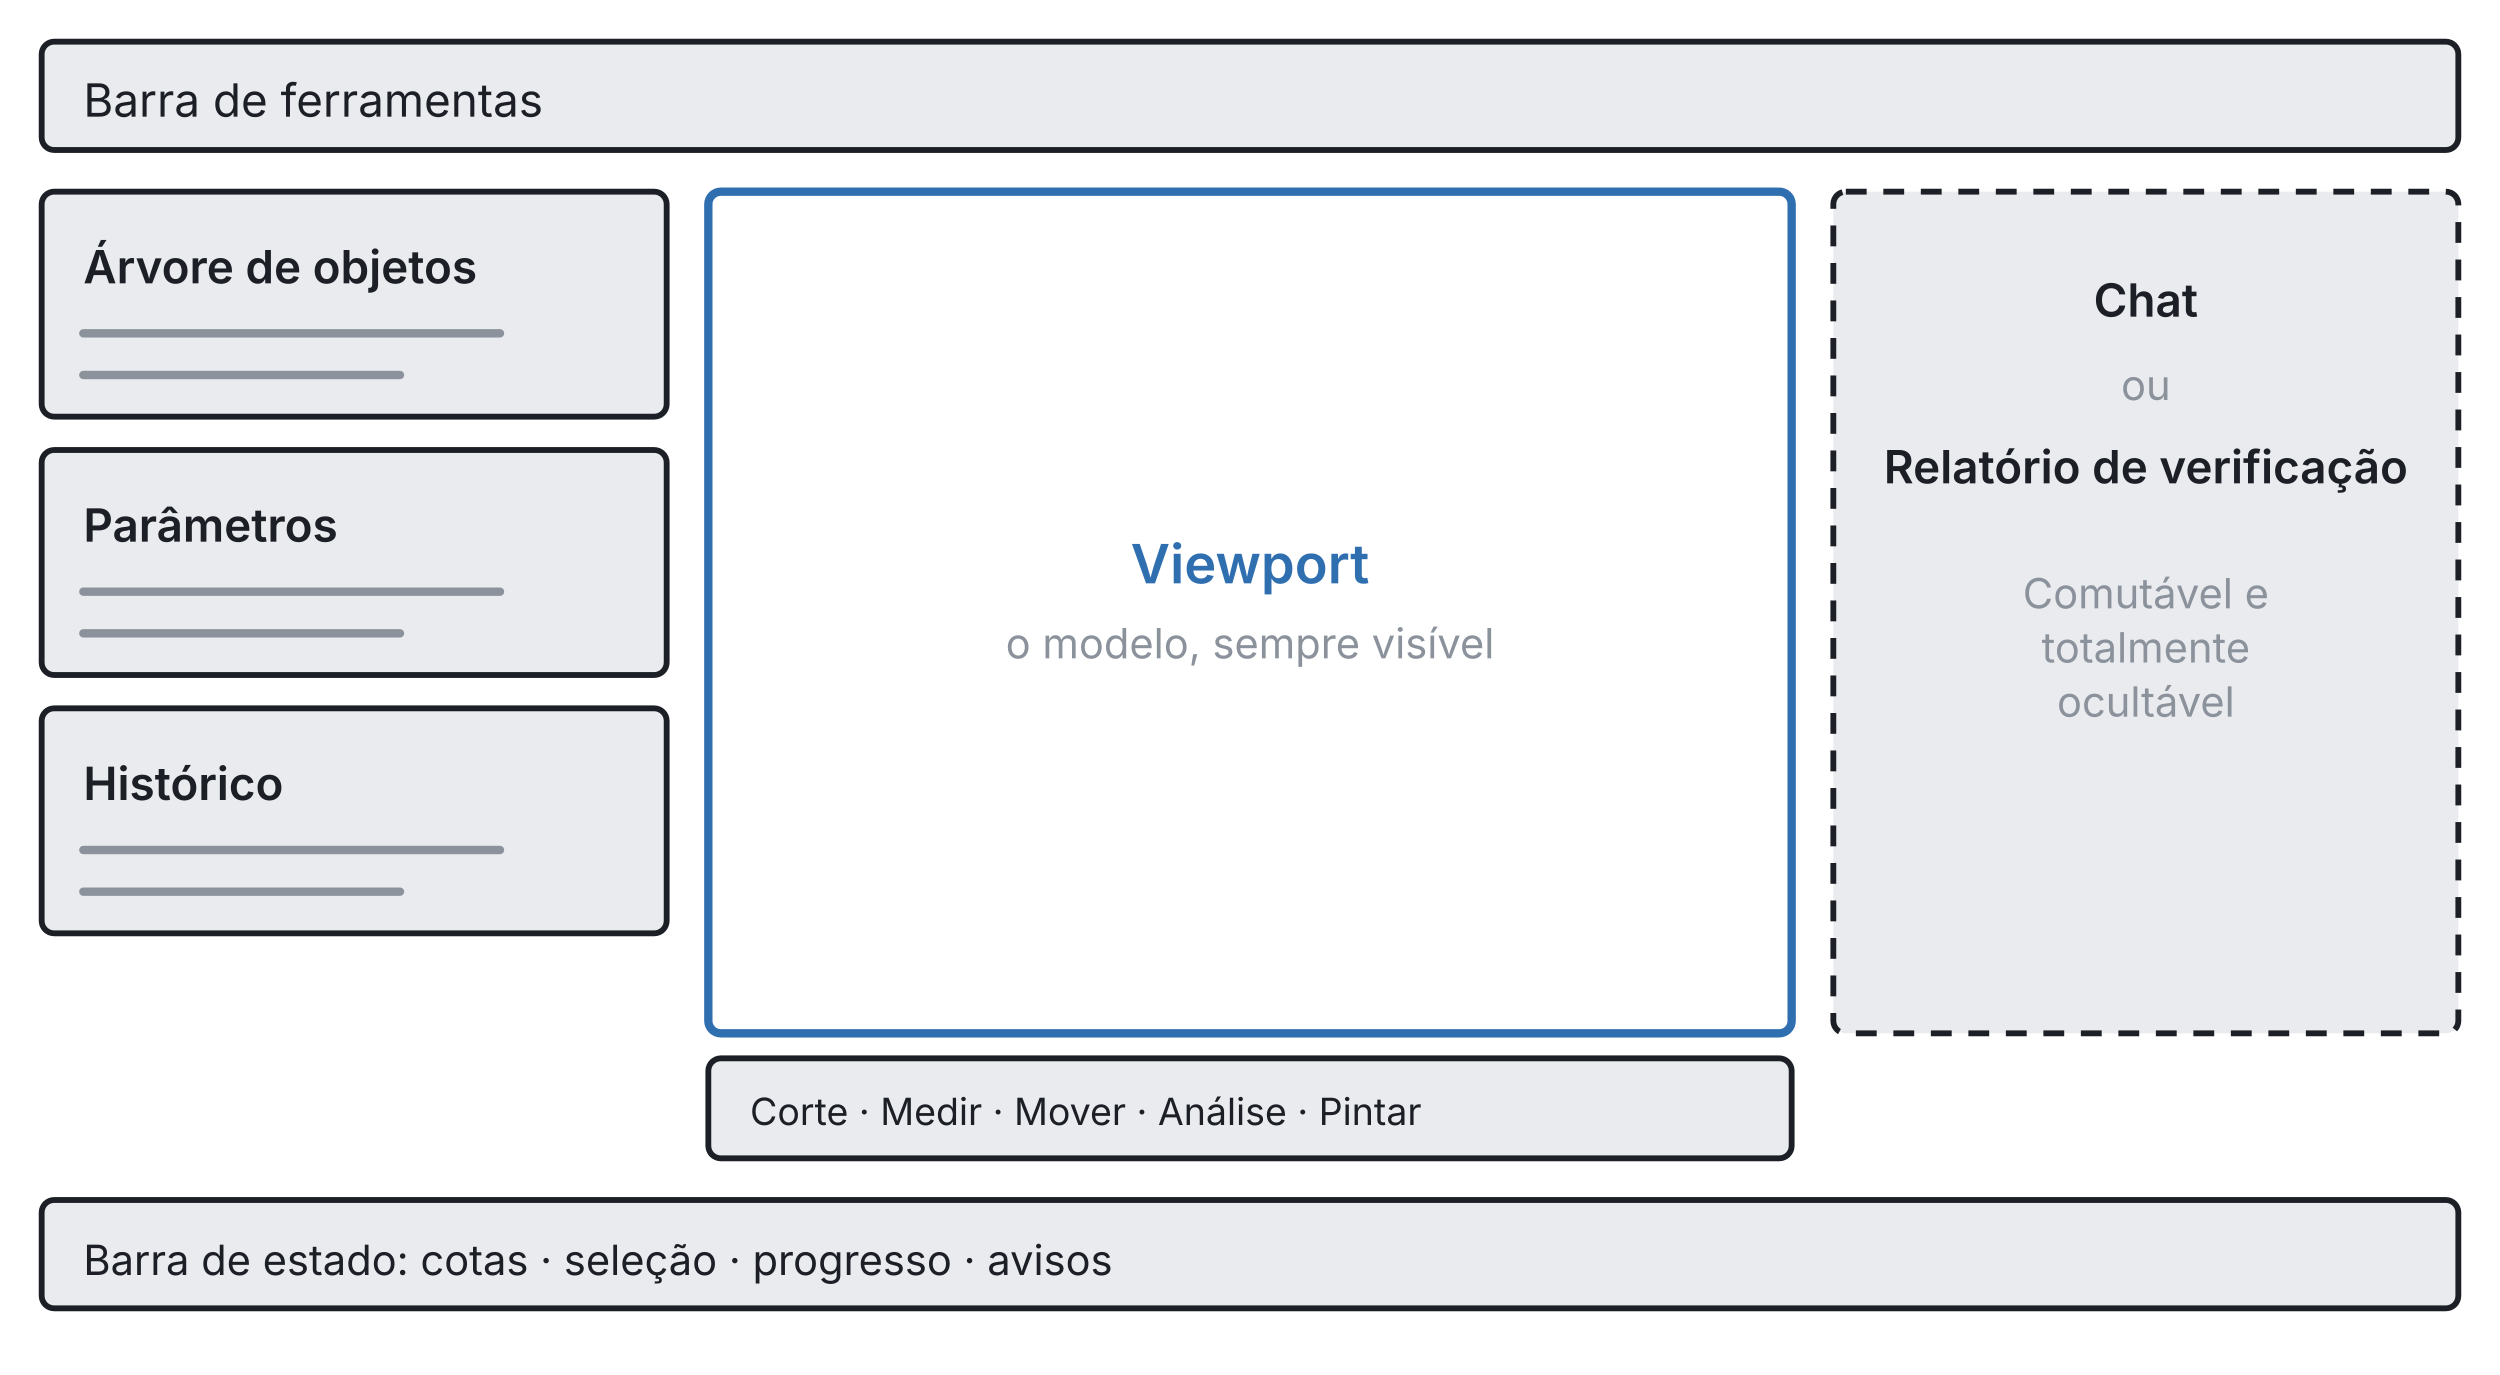
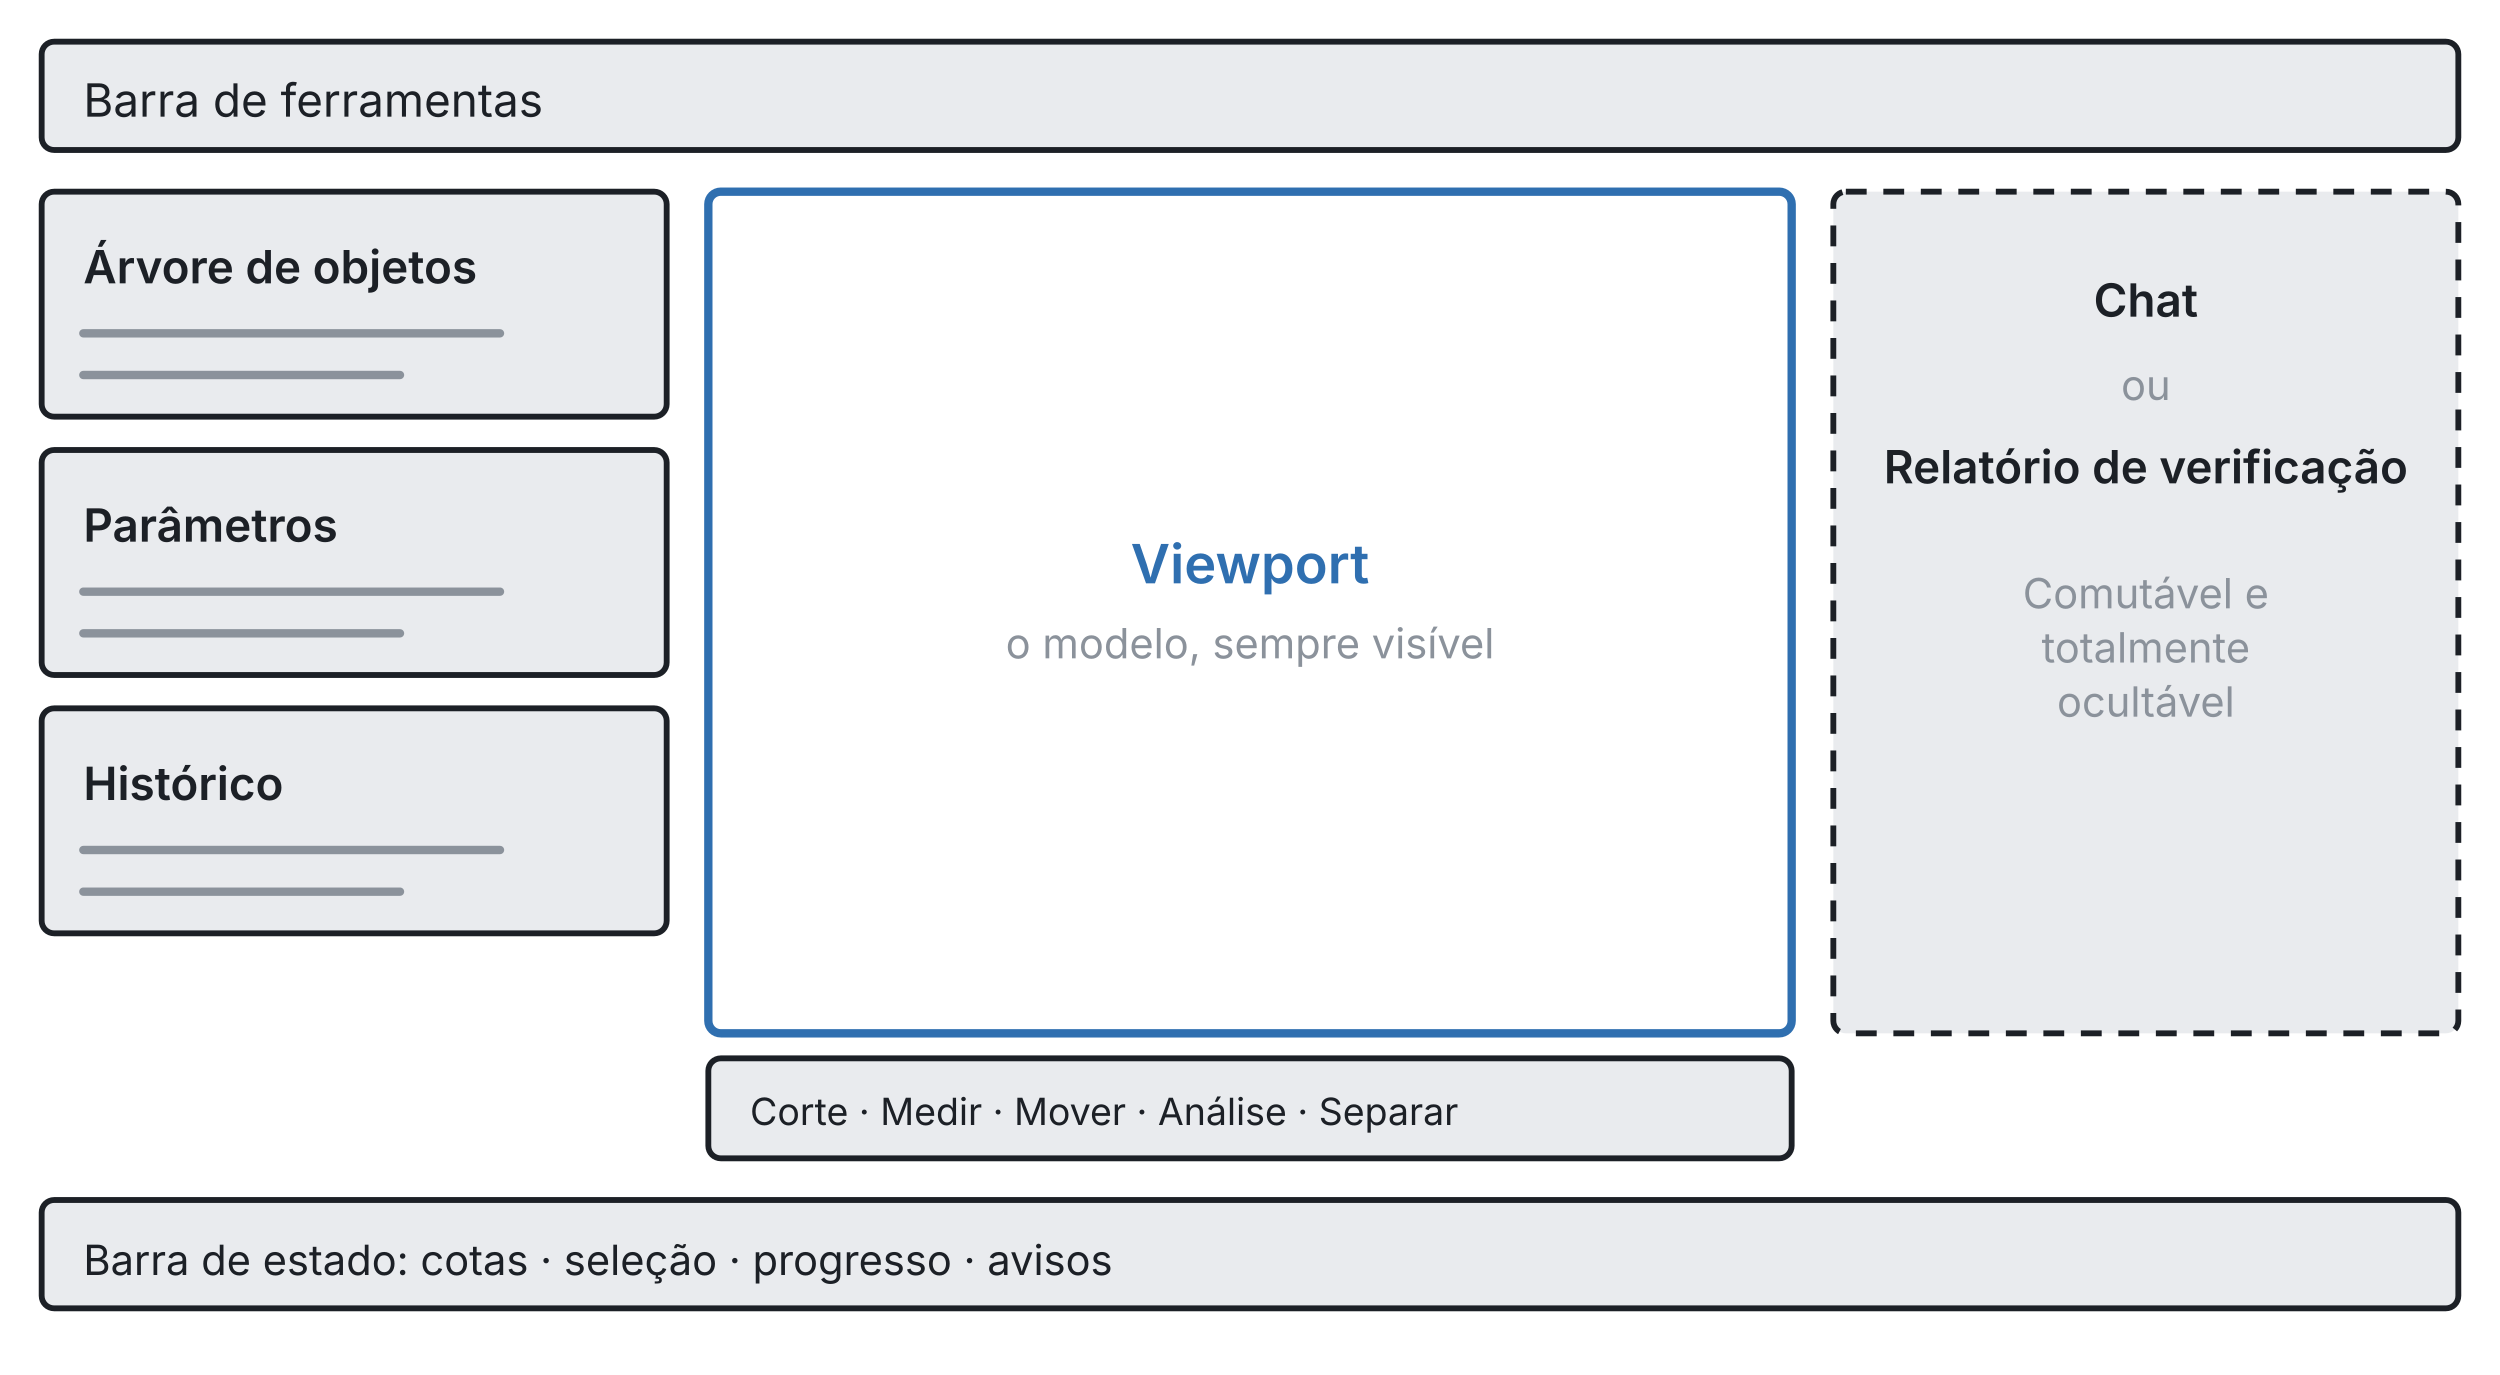
<svg xmlns="http://www.w3.org/2000/svg" viewBox="0 0 600 330" width="600" height="330">
  <rect x="0" y="0" width="600" height="330" fill="#ffffff" />
  <rect x="10" y="10" width="580" height="26" rx="3" fill="#e9ebee" stroke="#1c2026" stroke-width="1.4" />
  <text x="20" y="28" fill="#1c2026" font-size="11" font-family="system-ui, -apple-system, Segoe UI, sans-serif" text-anchor="start">Barra de ferramentas</text>
  <rect x="10" y="46" width="150" height="54" rx="3" fill="#e9ebee" stroke="#1c2026" stroke-width="1.4" />
  <text x="20" y="68" fill="#1c2026" font-size="11" font-family="system-ui, -apple-system, Segoe UI, sans-serif" text-anchor="start" font-weight="600">Árvore de objetos</text>
  <line x1="20" y1="80" x2="120" y2="80" stroke="#8b929b" stroke-width="2" stroke-linecap="round" />
  <line x1="20" y1="90" x2="96" y2="90" stroke="#8b929b" stroke-width="2" stroke-linecap="round" />
  <rect x="10" y="108" width="150" height="54" rx="3" fill="#e9ebee" stroke="#1c2026" stroke-width="1.4" />
  <text x="20" y="130" fill="#1c2026" font-size="11" font-family="system-ui, -apple-system, Segoe UI, sans-serif" text-anchor="start" font-weight="600">Parâmetros</text>
  <line x1="20" y1="142" x2="120" y2="142" stroke="#8b929b" stroke-width="2" stroke-linecap="round" />
  <line x1="20" y1="152" x2="96" y2="152" stroke="#8b929b" stroke-width="2" stroke-linecap="round" />
  <rect x="10" y="170" width="150" height="54" rx="3" fill="#e9ebee" stroke="#1c2026" stroke-width="1.4" />
  <text x="20" y="192" fill="#1c2026" font-size="11" font-family="system-ui, -apple-system, Segoe UI, sans-serif" text-anchor="start" font-weight="600">Histórico</text>
  <line x1="20" y1="204" x2="120" y2="204" stroke="#8b929b" stroke-width="2" stroke-linecap="round" />
  <line x1="20" y1="214" x2="96" y2="214" stroke="#8b929b" stroke-width="2" stroke-linecap="round" />
  <rect x="170" y="46" width="260" height="202" rx="3" fill="none" stroke="#2f6fb0" stroke-width="2" />
  <text x="300" y="140" fill="#2f6fb0" font-size="13" font-family="system-ui, -apple-system, Segoe UI, sans-serif" text-anchor="middle" font-weight="600">Viewport</text>
  <text x="300" y="158" fill="#8b929b" font-size="10" font-family="system-ui, -apple-system, Segoe UI, sans-serif" text-anchor="middle">o modelo, sempre visível</text>
  <rect x="440" y="46" width="150" height="202" rx="3" fill="#e9ebee" stroke="#1c2026" stroke-width="1.4" stroke-dasharray="5 4" />
  <text x="515" y="76" fill="#1c2026" font-size="11" font-family="system-ui, -apple-system, Segoe UI, sans-serif" text-anchor="middle" font-weight="600">Chat</text>
  <text x="515" y="96" fill="#8b929b" font-size="10" font-family="system-ui, -apple-system, Segoe UI, sans-serif" text-anchor="middle">ou</text>
  <text x="515" y="116" fill="#1c2026" font-size="11" font-family="system-ui, -apple-system, Segoe UI, sans-serif" text-anchor="middle" font-weight="600">Relatório de verificação</text>
  <text x="515" y="146" fill="#8b929b" font-size="10" font-family="system-ui, -apple-system, Segoe UI, sans-serif" text-anchor="middle">Comutável e</text>
  <text x="515" y="159" fill="#8b929b" font-size="10" font-family="system-ui, -apple-system, Segoe UI, sans-serif" text-anchor="middle">totalmente</text>
  <text x="515" y="172" fill="#8b929b" font-size="10" font-family="system-ui, -apple-system, Segoe UI, sans-serif" text-anchor="middle">ocultável</text>
  <rect x="170" y="254" width="260" height="24" rx="3" fill="#e9ebee" stroke="#1c2026" stroke-width="1.4" />
-   <text x="180" y="270" fill="#1c2026" font-size="9" font-family="system-ui, -apple-system, Segoe UI, sans-serif" text-anchor="start">Corte · Medir · Mover · Análise · Pintar</text>
+   <text x="180" y="270" fill="#1c2026" font-size="9" font-family="system-ui, -apple-system, Segoe UI, sans-serif" text-anchor="start">Corte · Medir · Mover · Análise · Separar</text>
  <rect x="10" y="288" width="580" height="26" rx="3" fill="#e9ebee" stroke="#1c2026" stroke-width="1.4" />
  <text x="20" y="306" fill="#1c2026" font-size="10" font-family="system-ui, -apple-system, Segoe UI, sans-serif" text-anchor="start">Barra de estado: cotas · seleção · progresso · avisos</text>
</svg>
